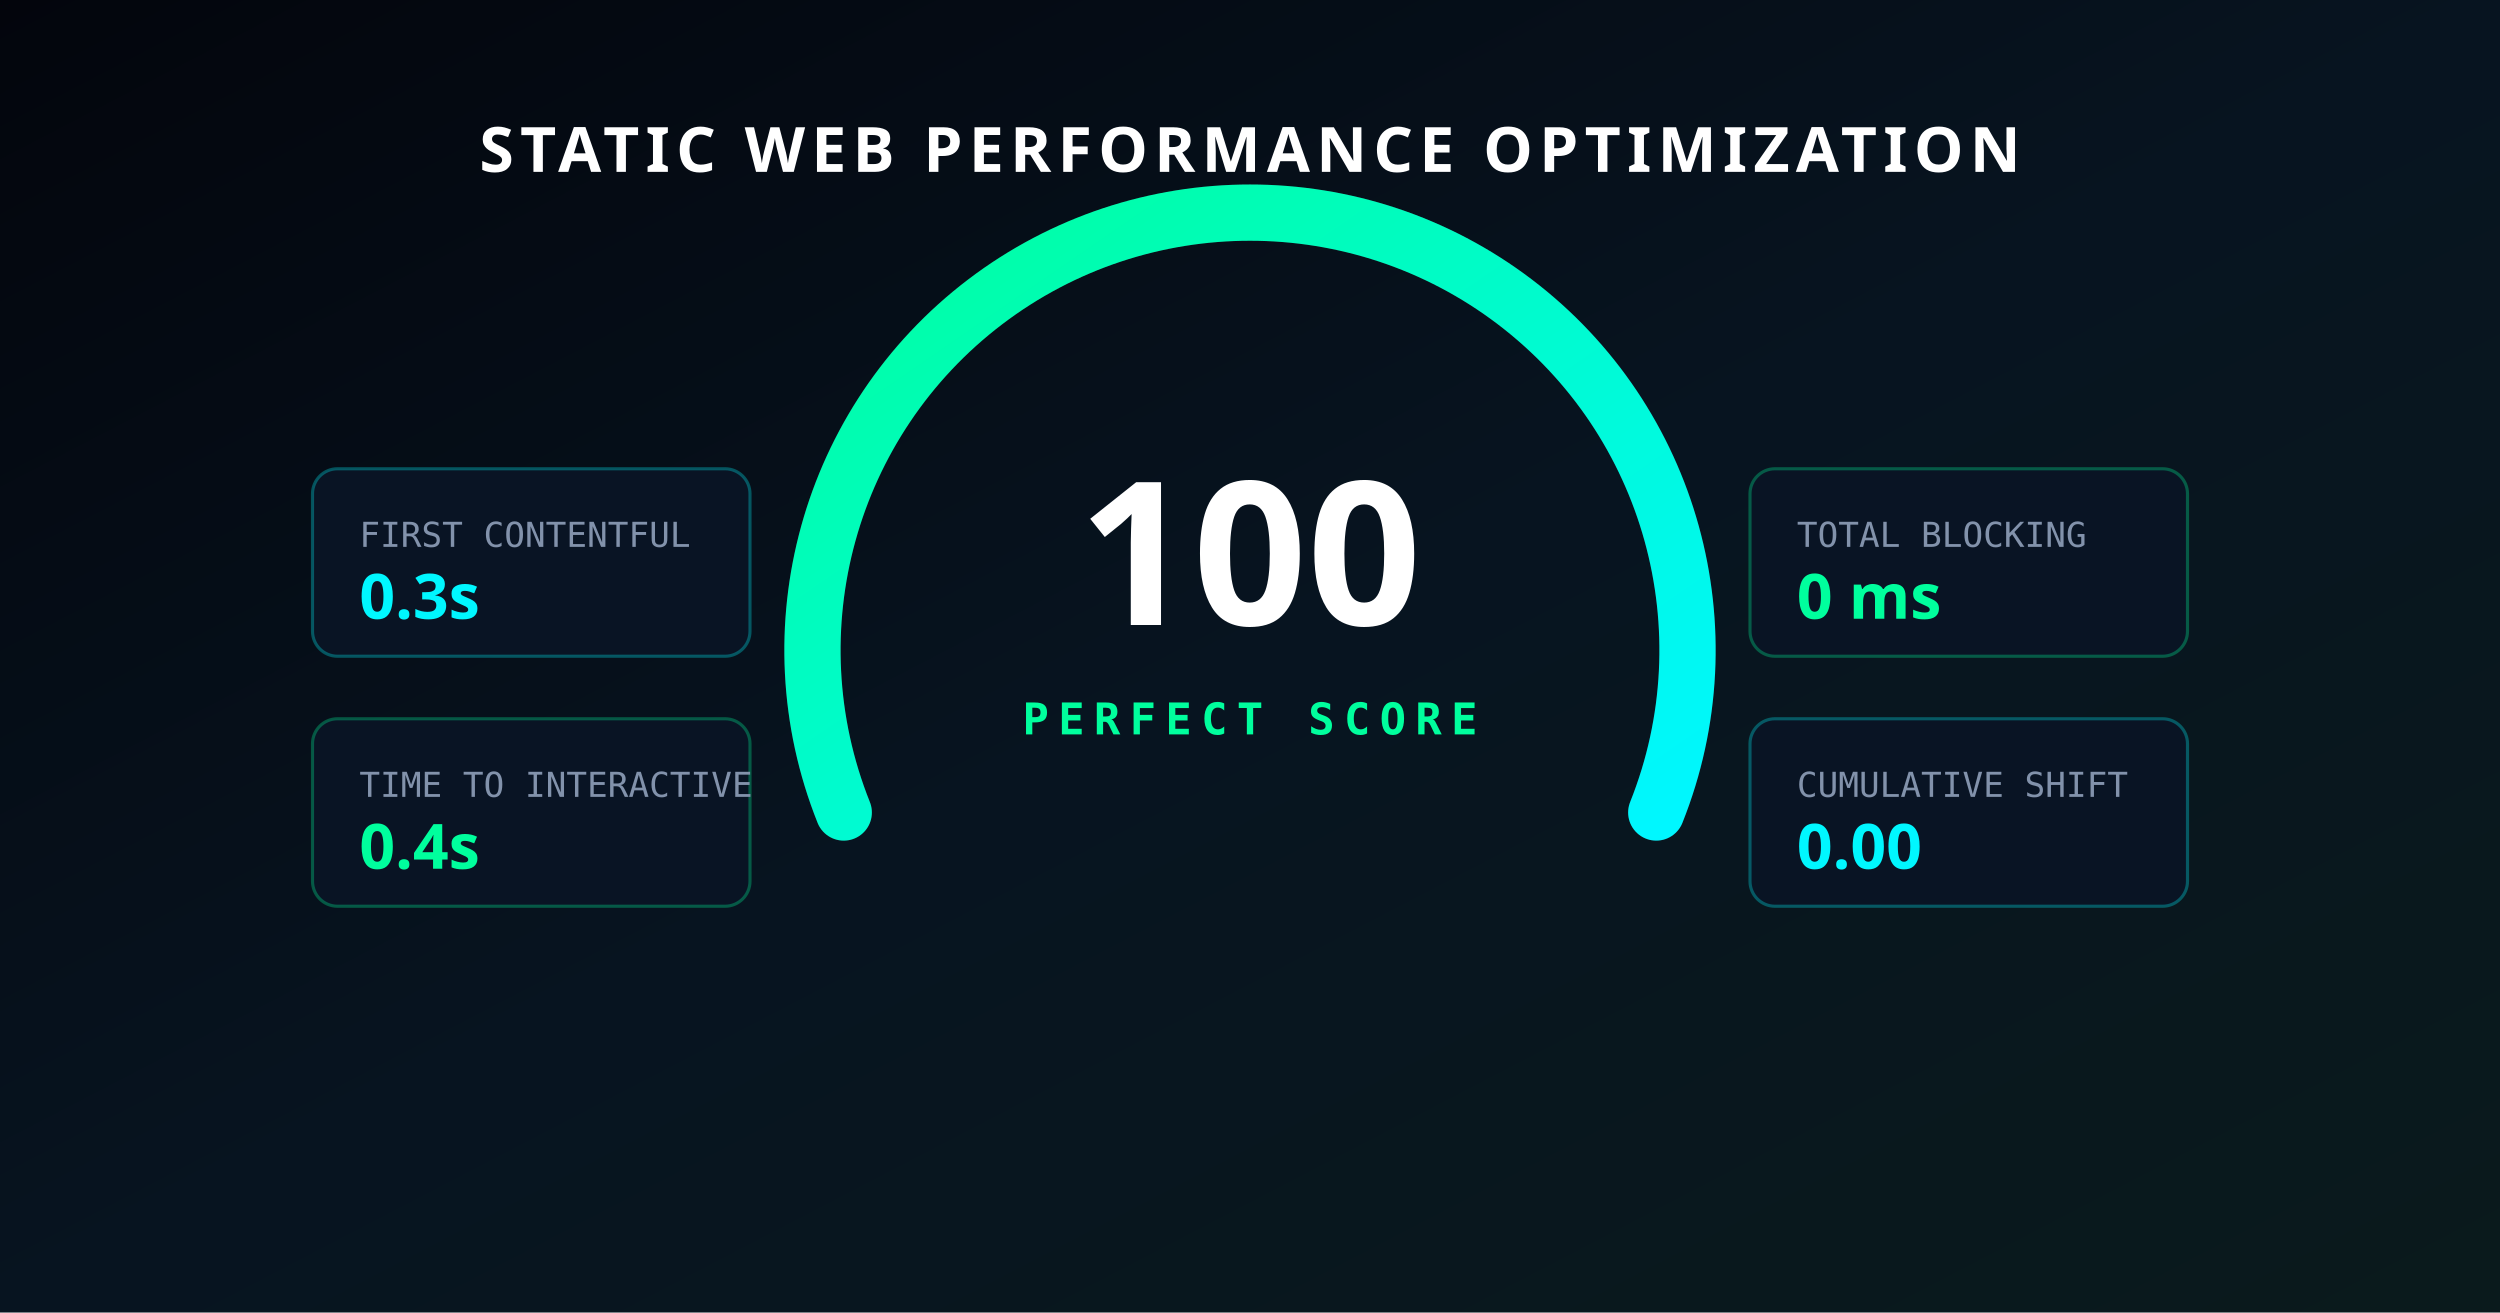
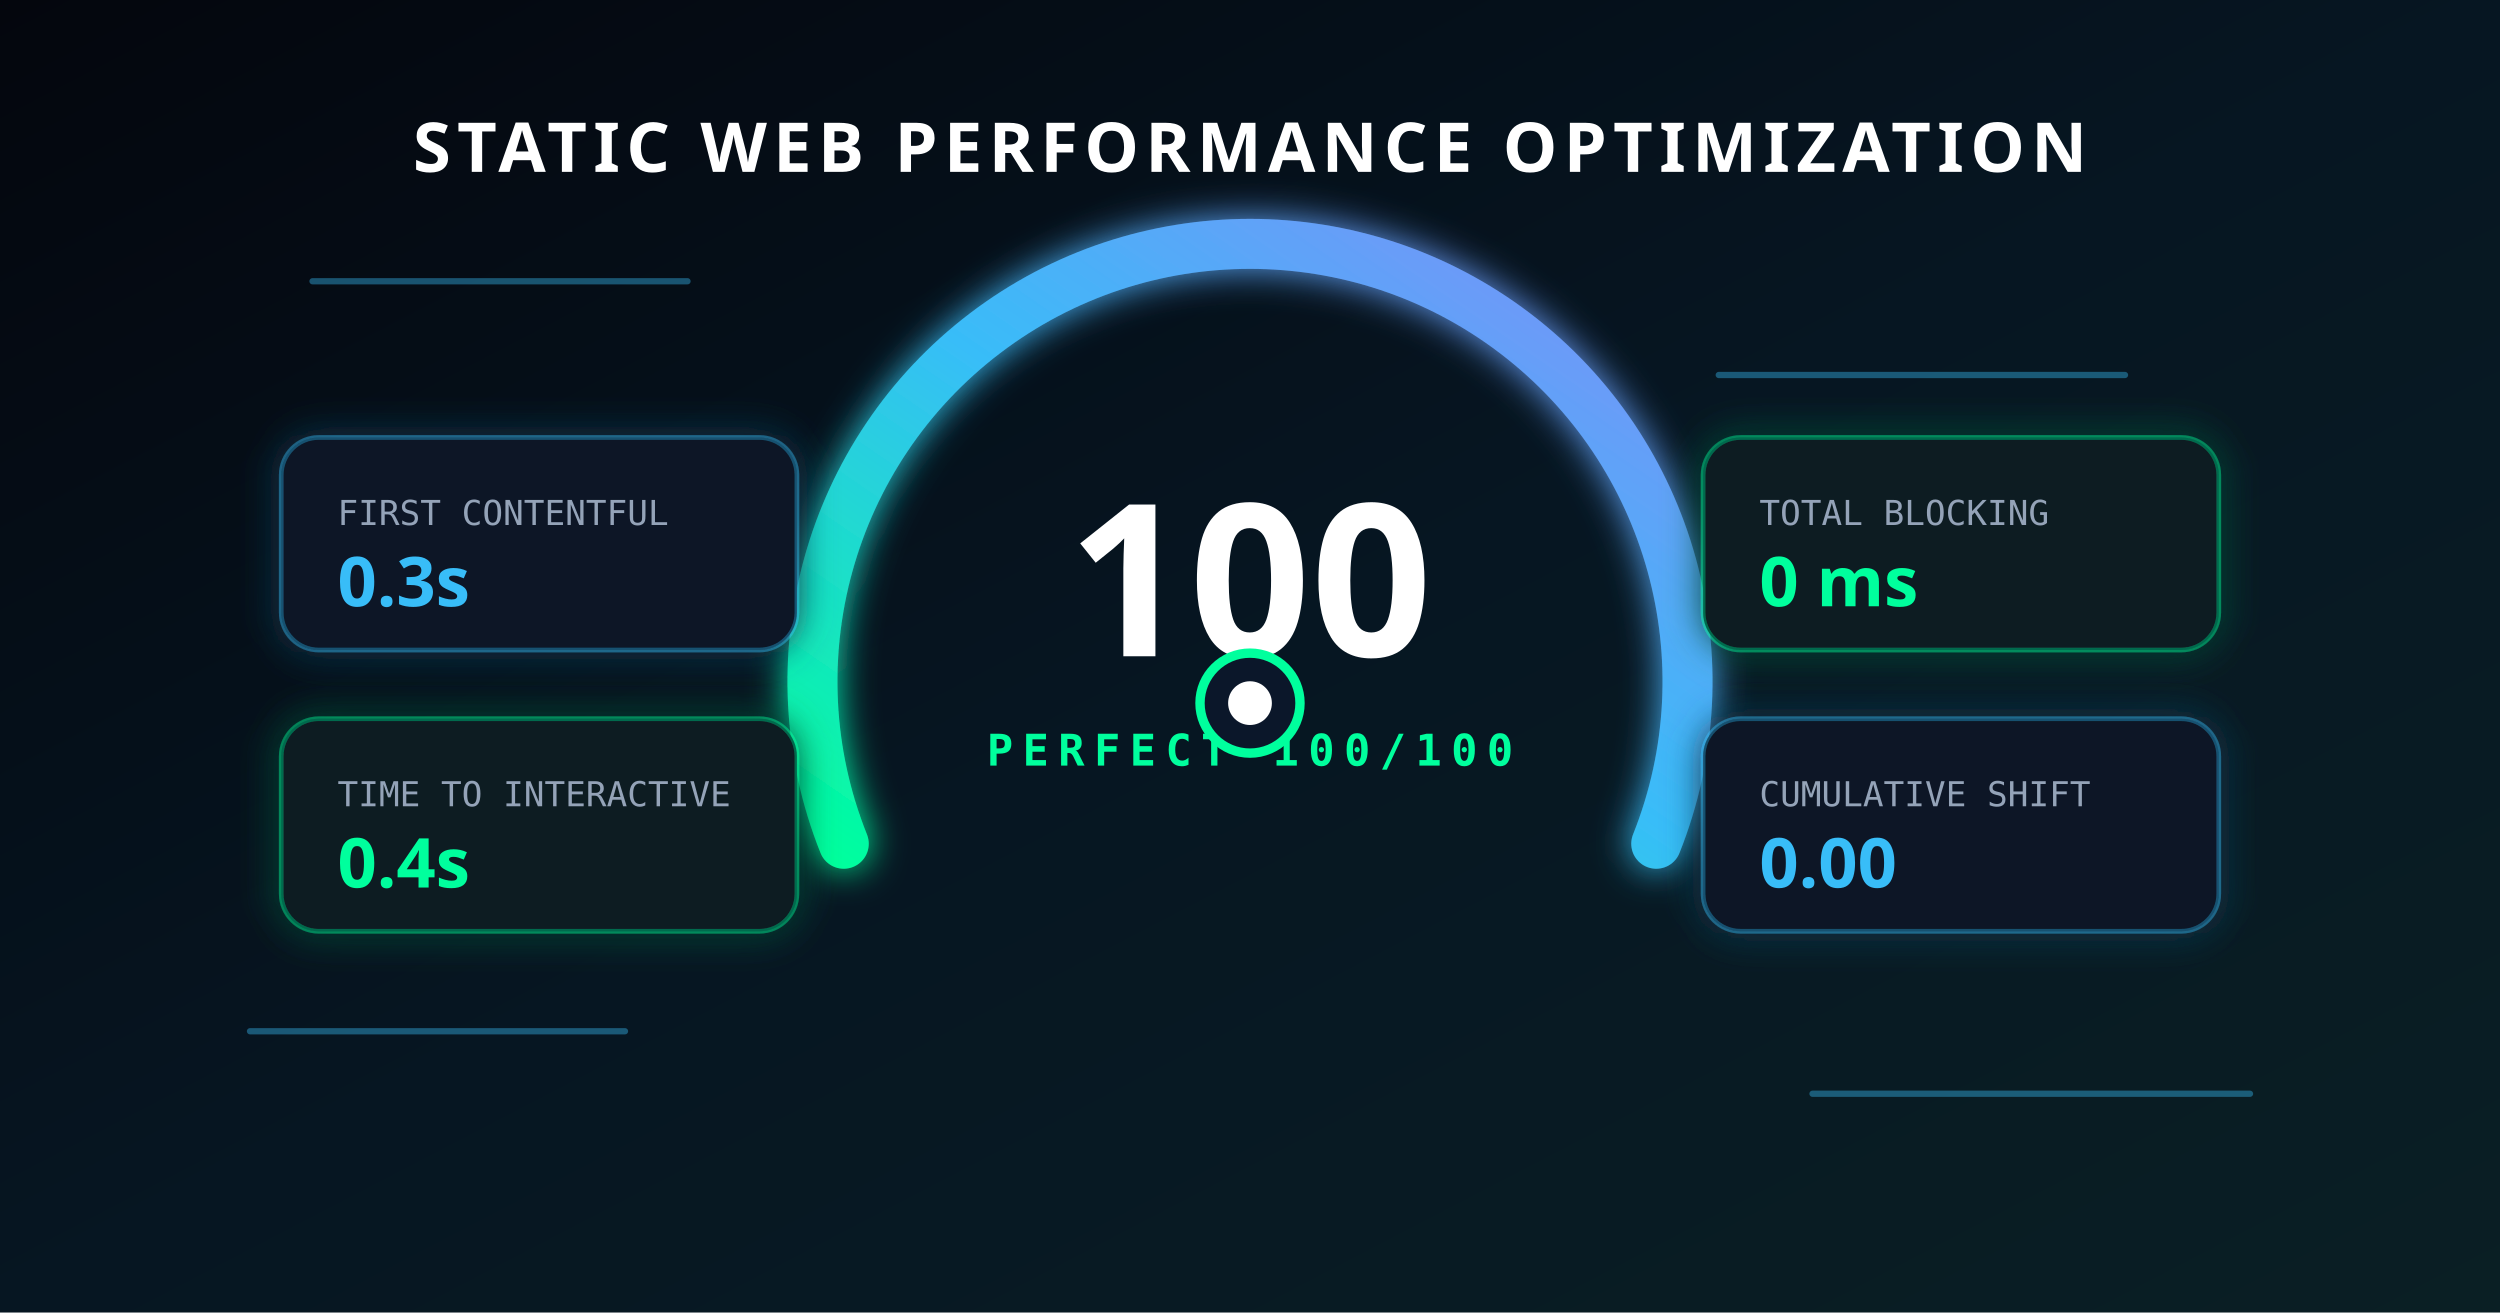
<svg xmlns="http://www.w3.org/2000/svg" viewBox="0 0 800 420" width="800" height="420">
  <defs>
    <linearGradient id="bgPerf" x1="0%" y1="0%" x2="100%" y2="100%">
-       <stop offset="0%" stop-color="#03050c" />
-       <stop offset="50%" stop-color="#071420" />
-       <stop offset="100%" stop-color="#0a1a1c" />
+       <stop offset="0%" stop-color="#04060d" />
+       <stop offset="50%" stop-color="#061622" />
+       <stop offset="100%" stop-color="#0a1f24" />
    </linearGradient>
-     <linearGradient id="perfGrad" x1="0%" y1="0%" x2="100%" y2="100%">
+     <linearGradient id="perfGrad" x1="0%" y1="100%" x2="100%" y2="0%">
      <stop offset="0%" stop-color="#00ff9d" />
-       <stop offset="100%" stop-color="#00f7ff" />
+       <stop offset="50%" stop-color="#38bdf8" />
+       <stop offset="100%" stop-color="#818cf8" />
    </linearGradient>
+     <filter id="perfGlow" x="-20%" y="-20%" width="140%" height="140%">
+       <feGaussianBlur stdDeviation="6" result="blur" />
+       <feMerge>
+         <feMergeNode in="blur" />
+         <feMergeNode in="SourceGraphic" />
+       </feMerge>
+     </filter>
+     <style>
+       @keyframes needleSweep {
+         0% { transform: rotate(-75deg); }
+         50% { transform: rotate(80deg); }
+         70% { transform: rotate(72deg); }
+         100% { transform: rotate(80deg); }
+       }
+       @keyframes gaugeTrackPulse {
+         0%, 100% { filter: drop-shadow(0 0 10px #00ff9d); }
+         50% { filter: drop-shadow(0 0 25px #38bdf8); }
+       }
+       @keyframes speedDash {
+         0% { transform: translateX(-100px); opacity: 0; }
+         50% { opacity: 0.8; }
+         100% { transform: translateX(200px); opacity: 0; }
+       }
+       @keyframes scorePulse {
+         0%, 100% { transform: scale(1); }
+         50% { transform: scale(1.05); }
+       }
+ 
+       .needle-arm { animation: needleSweep 4s cubic-bezier(0.16, 1, 0.3, 1) infinite alternate; transform-origin: 400px 225px; }
+       .gauge-pulse { animation: gaugeTrackPulse 3s ease-in-out infinite; }
+       .dash-1 { animation: speedDash 2.5s linear infinite; }
+       .dash-2 { animation: speedDash 2s linear infinite 0.6s; }
+       .dash-3 { animation: speedDash 3s linear infinite 1.2s; }
+       .score-anim { animation: scorePulse 3s ease-in-out infinite; transform-origin: 400px 175px; }
+     </style>
  </defs>
  <rect width="800" height="420" fill="url(#bgPerf)" />
-   <g transform="translate(400, 210)">
-     <path d="M -130,50 A 140 140 0 1 1 130,50" fill="none" stroke="rgba(255, 255, 255, 0.1)" stroke-width="18" stroke-linecap="round" />
-     <path d="M -130,50 A 140 140 0 1 1 130,50" fill="none" stroke="url(#perfGrad)" stroke-width="18" stroke-linecap="round" />
-     <text x="0" y="-10" fill="#ffffff" font-family="'Space Grotesk', sans-serif" font-size="64" font-weight="900" text-anchor="middle">100</text>
-     <text x="0" y="25" fill="#00ff9d" font-family="'JetBrains Mono', monospace" font-size="14" font-weight="bold" text-anchor="middle" letter-spacing="3">PERFECT SCORE</text>
+   <g stroke="#38bdf8" stroke-width="2" opacity="0.4">
+     <line class="dash-1" x1="100" y1="90" x2="220" y2="90" stroke-linecap="round" />
+     <line class="dash-2" x1="550" y1="120" x2="680" y2="120" stroke-linecap="round" />
+     <line class="dash-3" x1="80" y1="330" x2="200" y2="330" stroke-linecap="round" />
+     <line class="dash-1" x1="580" y1="350" x2="720" y2="350" stroke-linecap="round" />
  </g>
-   <g transform="translate(100, 150)">
-     <rect width="140" height="60" rx="8" fill="#091424" stroke="rgba(0, 247, 255, 0.3)" />
-     <text x="15" y="25" fill="#8292ab" font-family="'JetBrains Mono', monospace" font-size="11">FIRST CONTENTFUL</text>
-     <text x="15" y="48" fill="#00f7ff" font-family="'Space Grotesk', sans-serif" font-size="20" font-weight="bold">0.3s</text>
+   <g class="gauge-pulse" transform="translate(400, 225)">
+     <path d="M -130,45 A 140 140 0 1 1 130,45" fill="none" stroke="rgba(255, 255, 255, 0.12)" stroke-width="16" stroke-linecap="round" />
+     <path d="M -130,45 A 140 140 0 1 1 130,45" fill="none" stroke="url(#perfGrad)" stroke-width="16" stroke-linecap="round" filter="url(#perfGlow)" />
+     <g class="score-anim">
+       <text x="0" y="-15" fill="#ffffff" font-family="'Outfit', sans-serif" font-size="68" font-weight="900" text-anchor="middle">100</text>
+       <text x="0" y="20" fill="#00ff9d" font-family="'JetBrains Mono', monospace" font-size="14" font-weight="bold" text-anchor="middle" letter-spacing="3">PERFECT 100/100</text>
+     </g>
+     <circle cx="0" cy="0" r="16" fill="#0b172a" stroke="#00ff9d" stroke-width="3" />
  </g>
-   <g transform="translate(100, 230)">
-     <rect width="140" height="60" rx="8" fill="#091424" stroke="rgba(0, 255, 157, 0.3)" />
-     <text x="15" y="25" fill="#8292ab" font-family="'JetBrains Mono', monospace" font-size="11">TIME TO INTERACTIVE</text>
-     <text x="15" y="48" fill="#00ff9d" font-family="'Space Grotesk', sans-serif" font-size="20" font-weight="bold">0.4s</text>
+   <line class="needle-arm" x1="400" y1="225" x2="400" y2="110" stroke="#f43f5e" stroke-width="4.5" stroke-linecap="round" filter="url(#perfGlow)" />
+   <circle cx="400" cy="225" r="7" fill="#ffffff" />
+   <g transform="translate(90, 140)">
+     <rect width="165" height="68" rx="12" fill="#091726" stroke="rgba(56, 189, 248, 0.35)" stroke-width="1.5" filter="url(#perfGlow)" />
+     <text x="18" y="28" fill="#94a3b8" font-family="'JetBrains Mono', monospace" font-size="11">FIRST CONTENTFUL</text>
+     <text x="18" y="54" fill="#38bdf8" font-family="'Outfit', sans-serif" font-size="22" font-weight="bold">0.3s</text>
  </g>
-   <g transform="translate(560, 150)">
-     <rect width="140" height="60" rx="8" fill="#091424" stroke="rgba(0, 255, 157, 0.3)" />
-     <text x="15" y="25" fill="#8292ab" font-family="'JetBrains Mono', monospace" font-size="11">TOTAL BLOCKING</text>
-     <text x="15" y="48" fill="#00ff9d" font-family="'Space Grotesk', sans-serif" font-size="20" font-weight="bold">0 ms</text>
+   <g transform="translate(90, 230)">
+     <rect width="165" height="68" rx="12" fill="#091b22" stroke="rgba(0, 255, 157, 0.35)" stroke-width="1.5" filter="url(#perfGlow)" />
+     <text x="18" y="28" fill="#94a3b8" font-family="'JetBrains Mono', monospace" font-size="11">TIME TO INTERACTIVE</text>
+     <text x="18" y="54" fill="#00ff9d" font-family="'Outfit', sans-serif" font-size="22" font-weight="bold">0.4s</text>
  </g>
-   <g transform="translate(560, 230)">
-     <rect width="140" height="60" rx="8" fill="#091424" stroke="rgba(0, 247, 255, 0.3)" />
-     <text x="15" y="25" fill="#8292ab" font-family="'JetBrains Mono', monospace" font-size="11">CUMULATIVE SHIFT</text>
-     <text x="15" y="48" fill="#00f7ff" font-family="'Space Grotesk', sans-serif" font-size="20" font-weight="bold">0.00</text>
+   <g transform="translate(545, 140)">
+     <rect width="165" height="68" rx="12" fill="#091b22" stroke="rgba(0, 255, 157, 0.35)" stroke-width="1.5" filter="url(#perfGlow)" />
+     <text x="18" y="28" fill="#94a3b8" font-family="'JetBrains Mono', monospace" font-size="11">TOTAL BLOCKING</text>
+     <text x="18" y="54" fill="#00ff9d" font-family="'Outfit', sans-serif" font-size="22" font-weight="bold">0 ms</text>
  </g>
-   <text x="400" y="55" fill="#ffffff" font-family="'Space Grotesk', sans-serif" font-size="20" font-weight="bold" text-anchor="middle" letter-spacing="2">STATIC WEB PERFORMANCE OPTIMIZATION</text>
+   <g transform="translate(545, 230)">
+     <rect width="165" height="68" rx="12" fill="#091726" stroke="rgba(56, 189, 248, 0.35)" stroke-width="1.5" filter="url(#perfGlow)" />
+     <text x="18" y="28" fill="#94a3b8" font-family="'JetBrains Mono', monospace" font-size="11">CUMULATIVE SHIFT</text>
+     <text x="18" y="54" fill="#38bdf8" font-family="'Outfit', sans-serif" font-size="22" font-weight="bold">0.00</text>
+   </g>
+   <text x="400" y="55" fill="#ffffff" font-family="'Outfit', sans-serif" font-size="22" font-weight="800" text-anchor="middle" letter-spacing="2">STATIC WEB PERFORMANCE OPTIMIZATION</text>
</svg>
